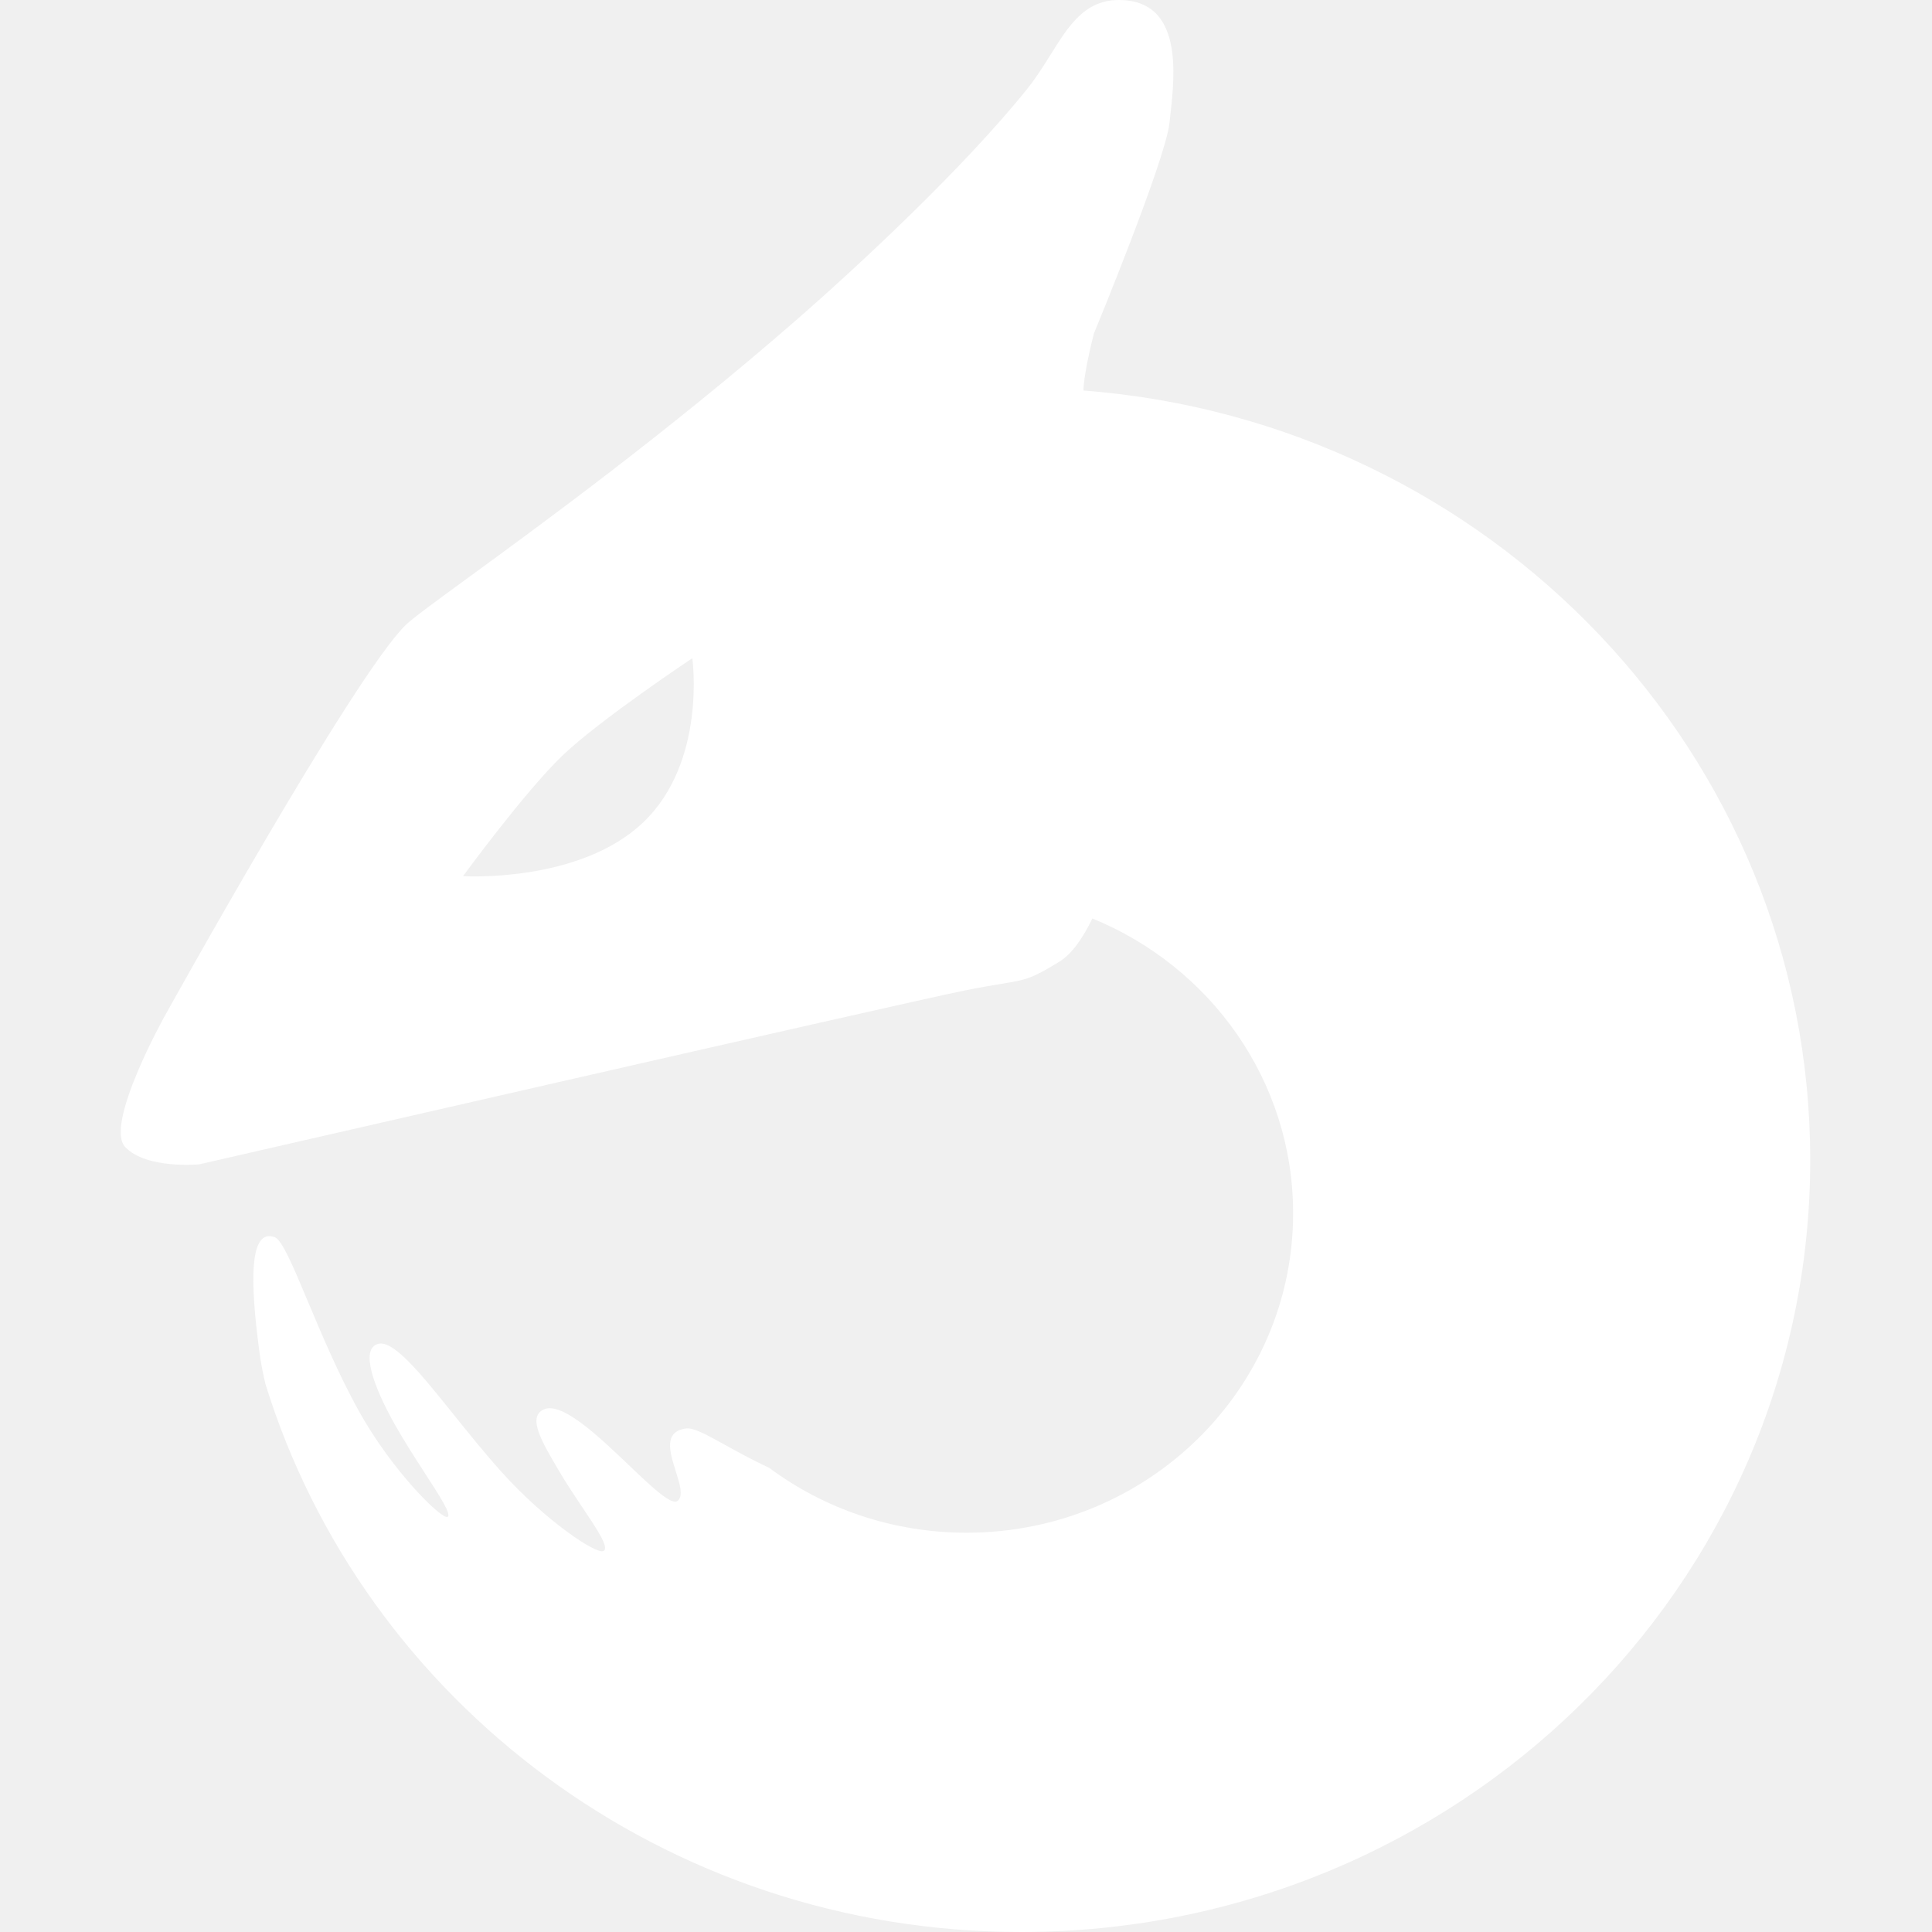
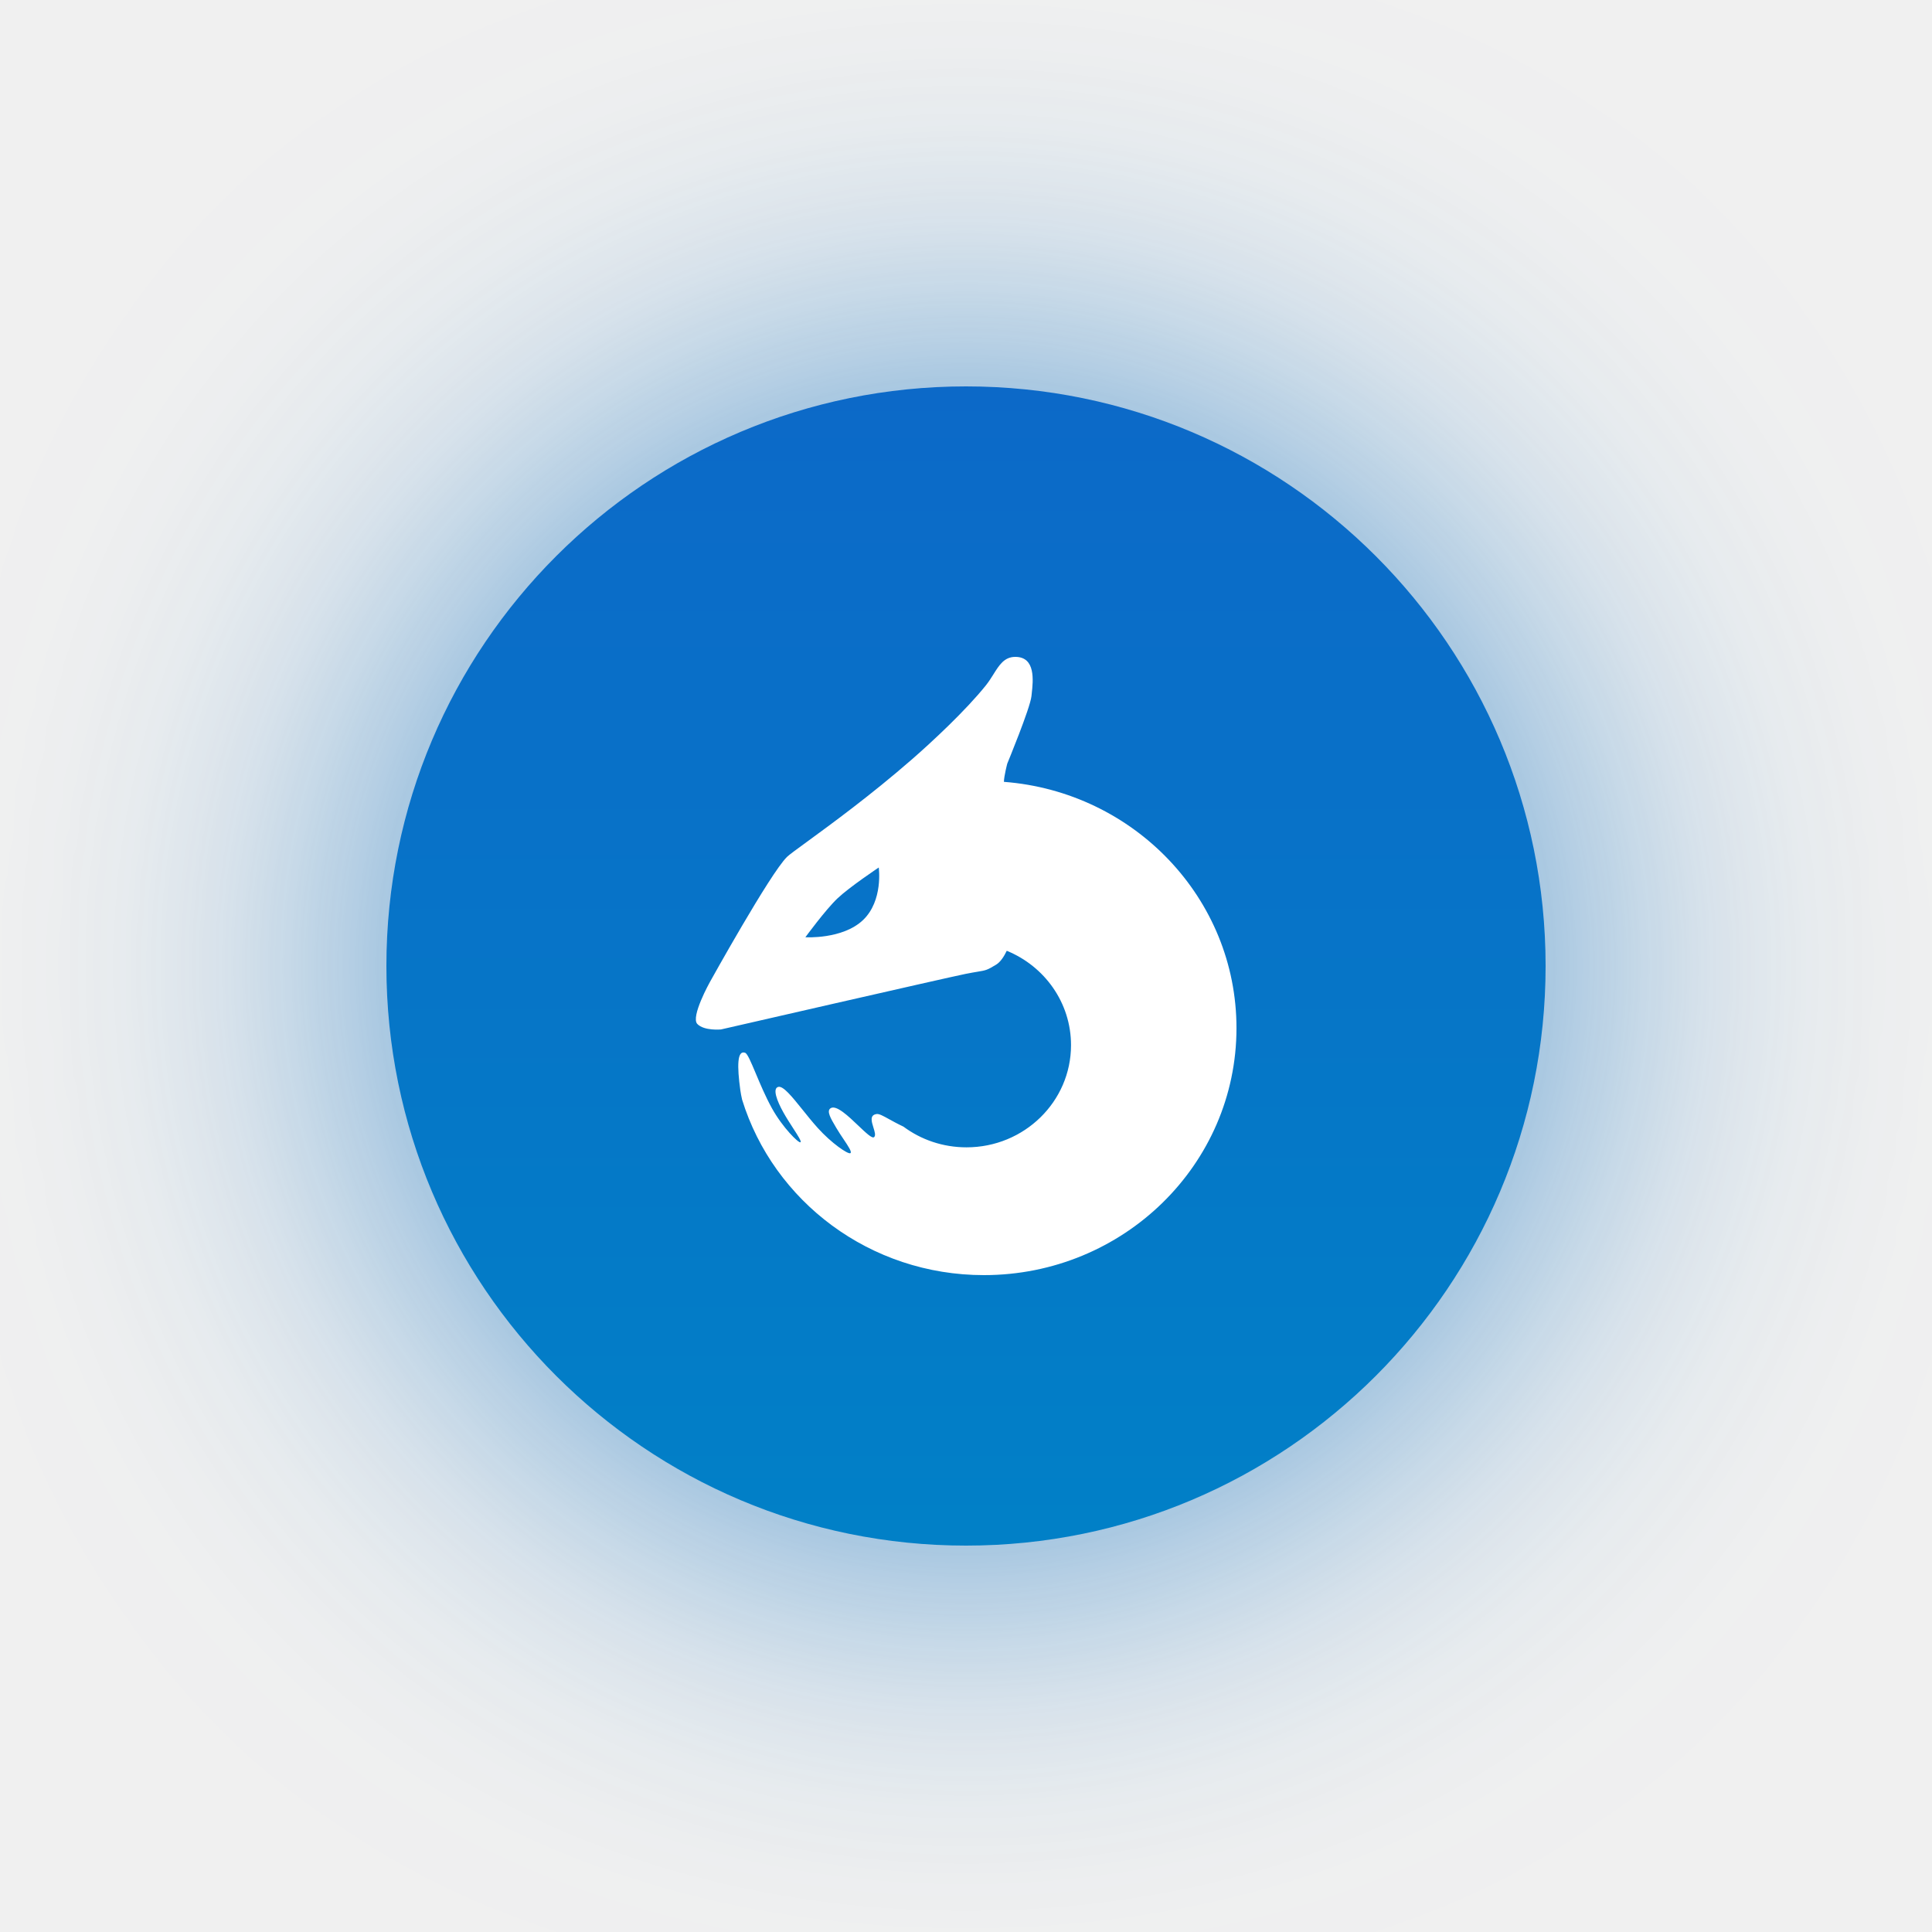
- <svg xmlns="http://www.w3.org/2000/svg" width="512" height="512" viewBox="0 0 512 512" fill="none">
-   <path fill-rule="evenodd" clip-rule="evenodd" d="M280.702 254.881C284.172 252.765 287.116 248.331 289.49 243.403C320.735 256.173 342.692 286.349 342.692 321.54C342.692 368.29 303.942 406.189 256.142 406.189C236.52 406.189 218.423 399.802 203.906 389.039C199.144 386.784 195.226 384.618 192.02 382.845C187.047 380.096 183.786 378.293 181.744 378.575C175.775 379.398 177.508 384.89 179.083 389.879C180.152 393.268 181.149 396.425 179.606 397.727C177.992 399.091 172.764 394.106 166.655 388.282C158.339 380.353 148.391 370.868 143.7 373.717C139.991 375.97 143.592 382.081 148 389.561L148.327 390.116C150.189 393.278 152.347 396.498 154.316 399.436C158.319 405.407 161.543 410.219 159.93 411.033C157.98 412.017 144.394 402.847 132.945 390.116C128.526 385.203 124.246 379.877 120.268 374.928L120.268 374.927C111.561 364.093 104.307 355.068 100.235 356.137C95.337 357.423 99.042 367.527 104.487 377.25C107.033 381.797 110.028 386.427 112.621 390.436L112.621 390.437C116.654 396.671 119.715 401.402 118.605 401.984C117.107 402.767 103.926 389.914 94.973 373.717C89.656 364.096 85.191 353.464 81.576 344.857C77.656 335.522 74.736 328.569 72.813 327.869C66.132 325.438 66.132 339.059 68.812 358.718C69.161 361.283 69.682 363.973 70.323 366.712C96.307 450.785 176.128 512 270.567 512C386.084 512 479.728 420.412 479.728 307.432C479.728 199.9 394.899 111.747 287.12 103.494C287.256 98.428 289.9 88.383 289.9 88.383C289.9 88.383 308.927 42.347 309.933 32.51C309.999 31.857 310.078 31.148 310.163 30.392C311.348 19.763 313.553 0 296.551 0C287.471 0 283.249 6.755 278.42 14.48L278.42 14.48C276.566 17.446 274.622 20.555 272.28 23.479C255.412 44.544 227.048 70.849 210.965 84.863C176.971 114.484 143.619 138.828 124.167 153.026L124.167 153.026L124.166 153.027C115.319 159.484 109.348 163.843 107.5 165.644C93.574 179.22 43.642 269.286 43.642 269.286C43.642 269.286 27.494 298.182 33.234 304.043C38.973 309.903 52.814 308.56 52.814 308.56C52.814 308.56 238.755 265.903 255.402 262.539C259.884 261.633 263.048 261.11 265.477 260.709C272.072 259.62 273.256 259.424 280.702 254.881ZM149.235 200.064C139.254 209.551 122.701 232.196 122.701 232.196C122.701 232.196 153.465 234.091 170.408 217.986C187.352 201.88 183.47 174.433 183.47 174.433C183.47 174.433 159.215 190.577 149.235 200.064Z" fill="white" />
+ <svg xmlns="http://www.w3.org/2000/svg" width="50" height="50" viewBox="0 0 50 50" fill="none">
+   <g filter="url(#filter0_d)">
+     <rect x="10" y="10" width="30" height="30" rx="15" fill="url(#paint0_linear)" />
+   </g>
+   <path fill-rule="evenodd" clip-rule="evenodd" d="M25.78 24.965C25.889 24.899 25.981 24.76 26.055 24.606C27.032 25.005 27.718 25.948 27.718 27.048C27.718 28.509 26.507 29.693 25.013 29.693C24.4 29.693 23.834 29.494 23.381 29.157C23.232 29.087 23.109 29.019 23.009 28.964C22.854 28.878 22.752 28.822 22.688 28.831C22.501 28.856 22.556 29.028 22.605 29.184C22.638 29.29 22.669 29.388 22.621 29.429C22.571 29.472 22.407 29.316 22.216 29.134C21.957 28.886 21.646 28.59 21.499 28.679C21.383 28.749 21.496 28.94 21.634 29.174L21.644 29.191C21.702 29.29 21.769 29.39 21.831 29.482C21.956 29.669 22.057 29.819 22.006 29.845C21.945 29.875 21.521 29.589 21.163 29.191C21.025 29.038 20.891 28.871 20.767 28.716C20.495 28.378 20.268 28.096 20.141 28.129C19.988 28.169 20.104 28.485 20.274 28.789C20.353 28.931 20.447 29.076 20.528 29.201C20.654 29.396 20.75 29.544 20.715 29.562C20.668 29.587 20.256 29.185 19.976 28.679C19.81 28.378 19.671 28.046 19.558 27.777C19.435 27.485 19.344 27.268 19.284 27.246C19.075 27.17 19.075 27.596 19.159 28.21C19.17 28.29 19.186 28.374 19.206 28.46C20.018 31.087 22.512 33 25.464 33C29.074 33 32 30.138 32 26.607C32 23.247 29.349 20.492 25.981 20.234C25.985 20.076 26.068 19.762 26.068 19.762C26.068 19.762 26.663 18.323 26.694 18.016C26.696 17.995 26.698 17.973 26.701 17.95C26.738 17.618 26.807 17 26.276 17C25.992 17 25.86 17.211 25.709 17.453C25.651 17.545 25.59 17.642 25.517 17.734C24.99 18.392 24.104 19.214 23.601 19.652C22.539 20.578 21.497 21.338 20.889 21.782L20.889 21.782L20.889 21.782C20.612 21.984 20.426 22.12 20.368 22.176C19.933 22.601 18.372 25.415 18.372 25.415C18.372 25.415 17.868 26.318 18.047 26.501C18.226 26.684 18.659 26.642 18.659 26.642C18.659 26.642 24.47 25.309 24.99 25.204C25.13 25.176 25.229 25.16 25.305 25.147C25.511 25.113 25.548 25.107 25.78 24.965ZM21.672 23.252C21.36 23.549 20.843 24.256 20.843 24.256C20.843 24.256 21.804 24.315 22.334 23.812C22.863 23.309 22.742 22.451 22.742 22.451C22.742 22.451 21.984 22.956 21.672 23.252Z" fill="white" />
+   <defs>
+     <filter id="filter0_d" x="0" y="0" width="50" height="50" filterUnits="userSpaceOnUse" color-interpolation-filters="sRGB">
+       <feFlood flood-opacity="0" result="BackgroundImageFix" />
+       <feColorMatrix in="SourceAlpha" type="matrix" values="0 0 0 0 0 0 0 0 0 0 0 0 0 0 0 0 0 0 127 0" />
+       <feOffset />
+       <feGaussianBlur stdDeviation="5" />
+       <feColorMatrix type="matrix" values="0 0 0 0 0.027 0 0 0 0 0.427 0 0 0 0 0.753 0 0 0 0.7 0" />
+       <feBlend mode="normal" in2="BackgroundImageFix" result="effect1_dropShadow" />
+       <feBlend mode="normal" in="SourceGraphic" in2="effect1_dropShadow" result="shape" />
+     </filter>
+     <linearGradient id="paint0_linear" x1="10.193" y1="10" x2="10.193" y2="39.613" gradientUnits="userSpaceOnUse">
+       <stop stop-color="#0C69C8" />
+       <stop offset="1" stop-color="#0180C7" />
+     </linearGradient>
+   </defs>
</svg>
